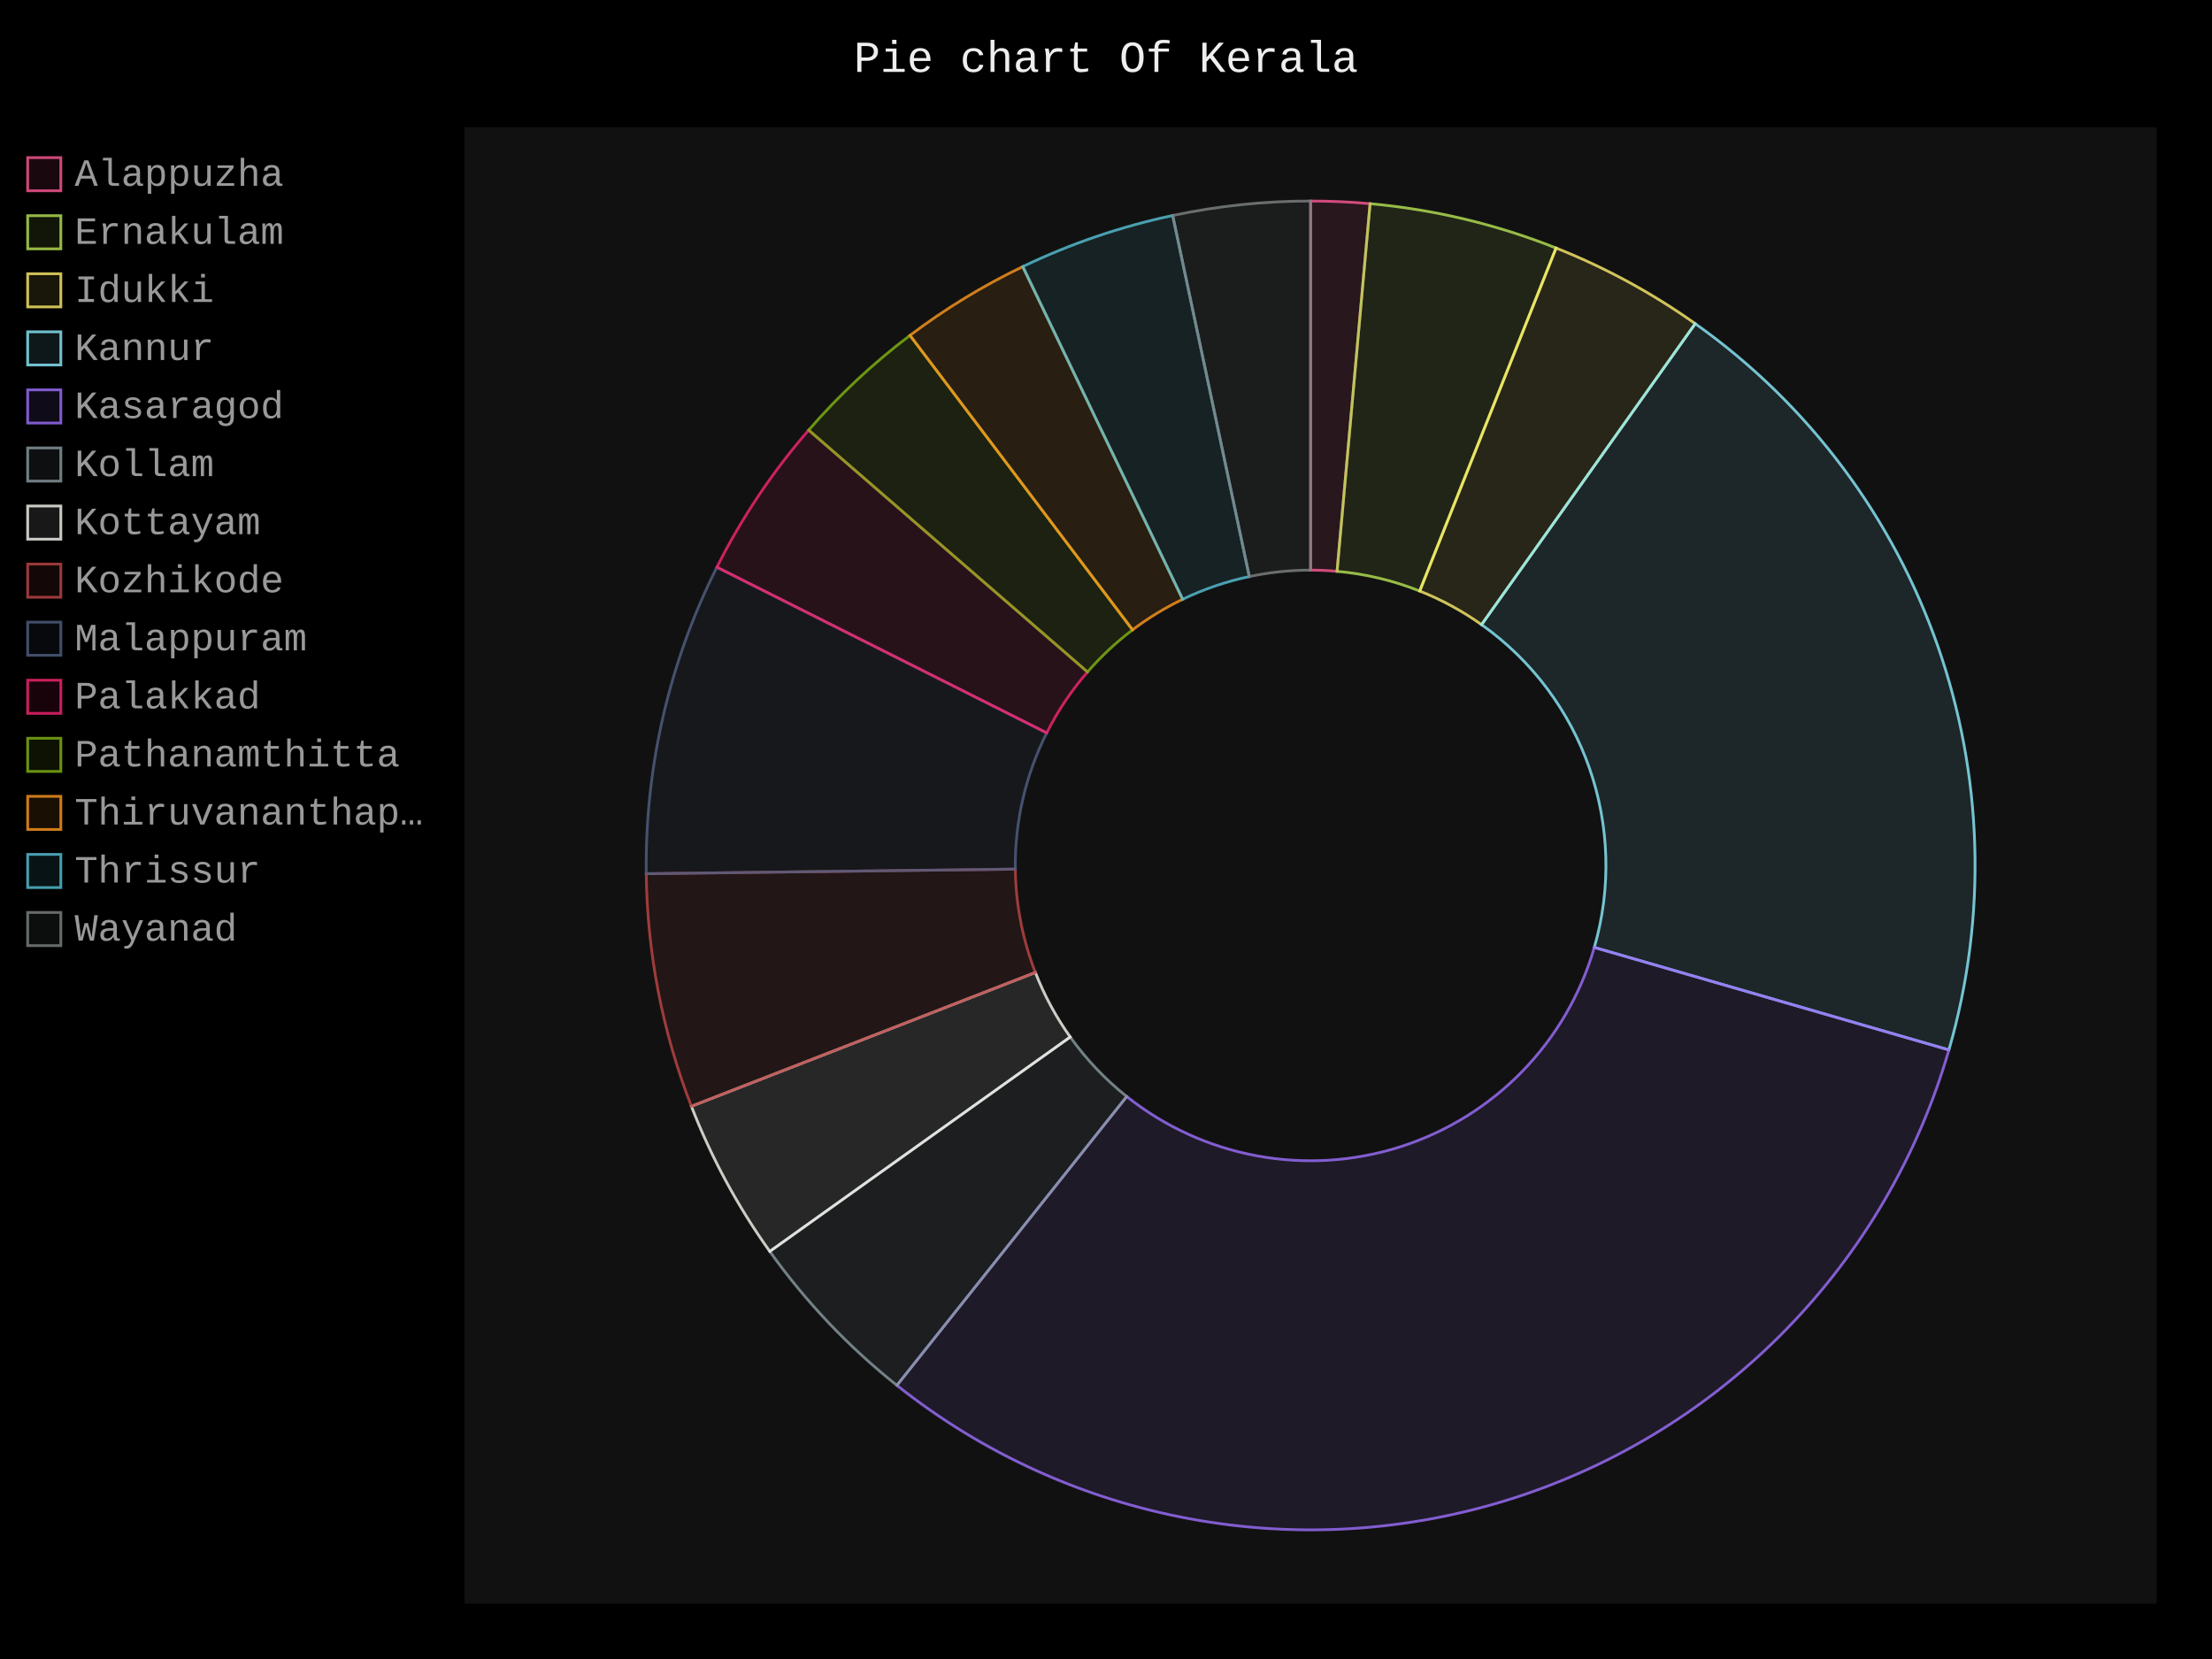
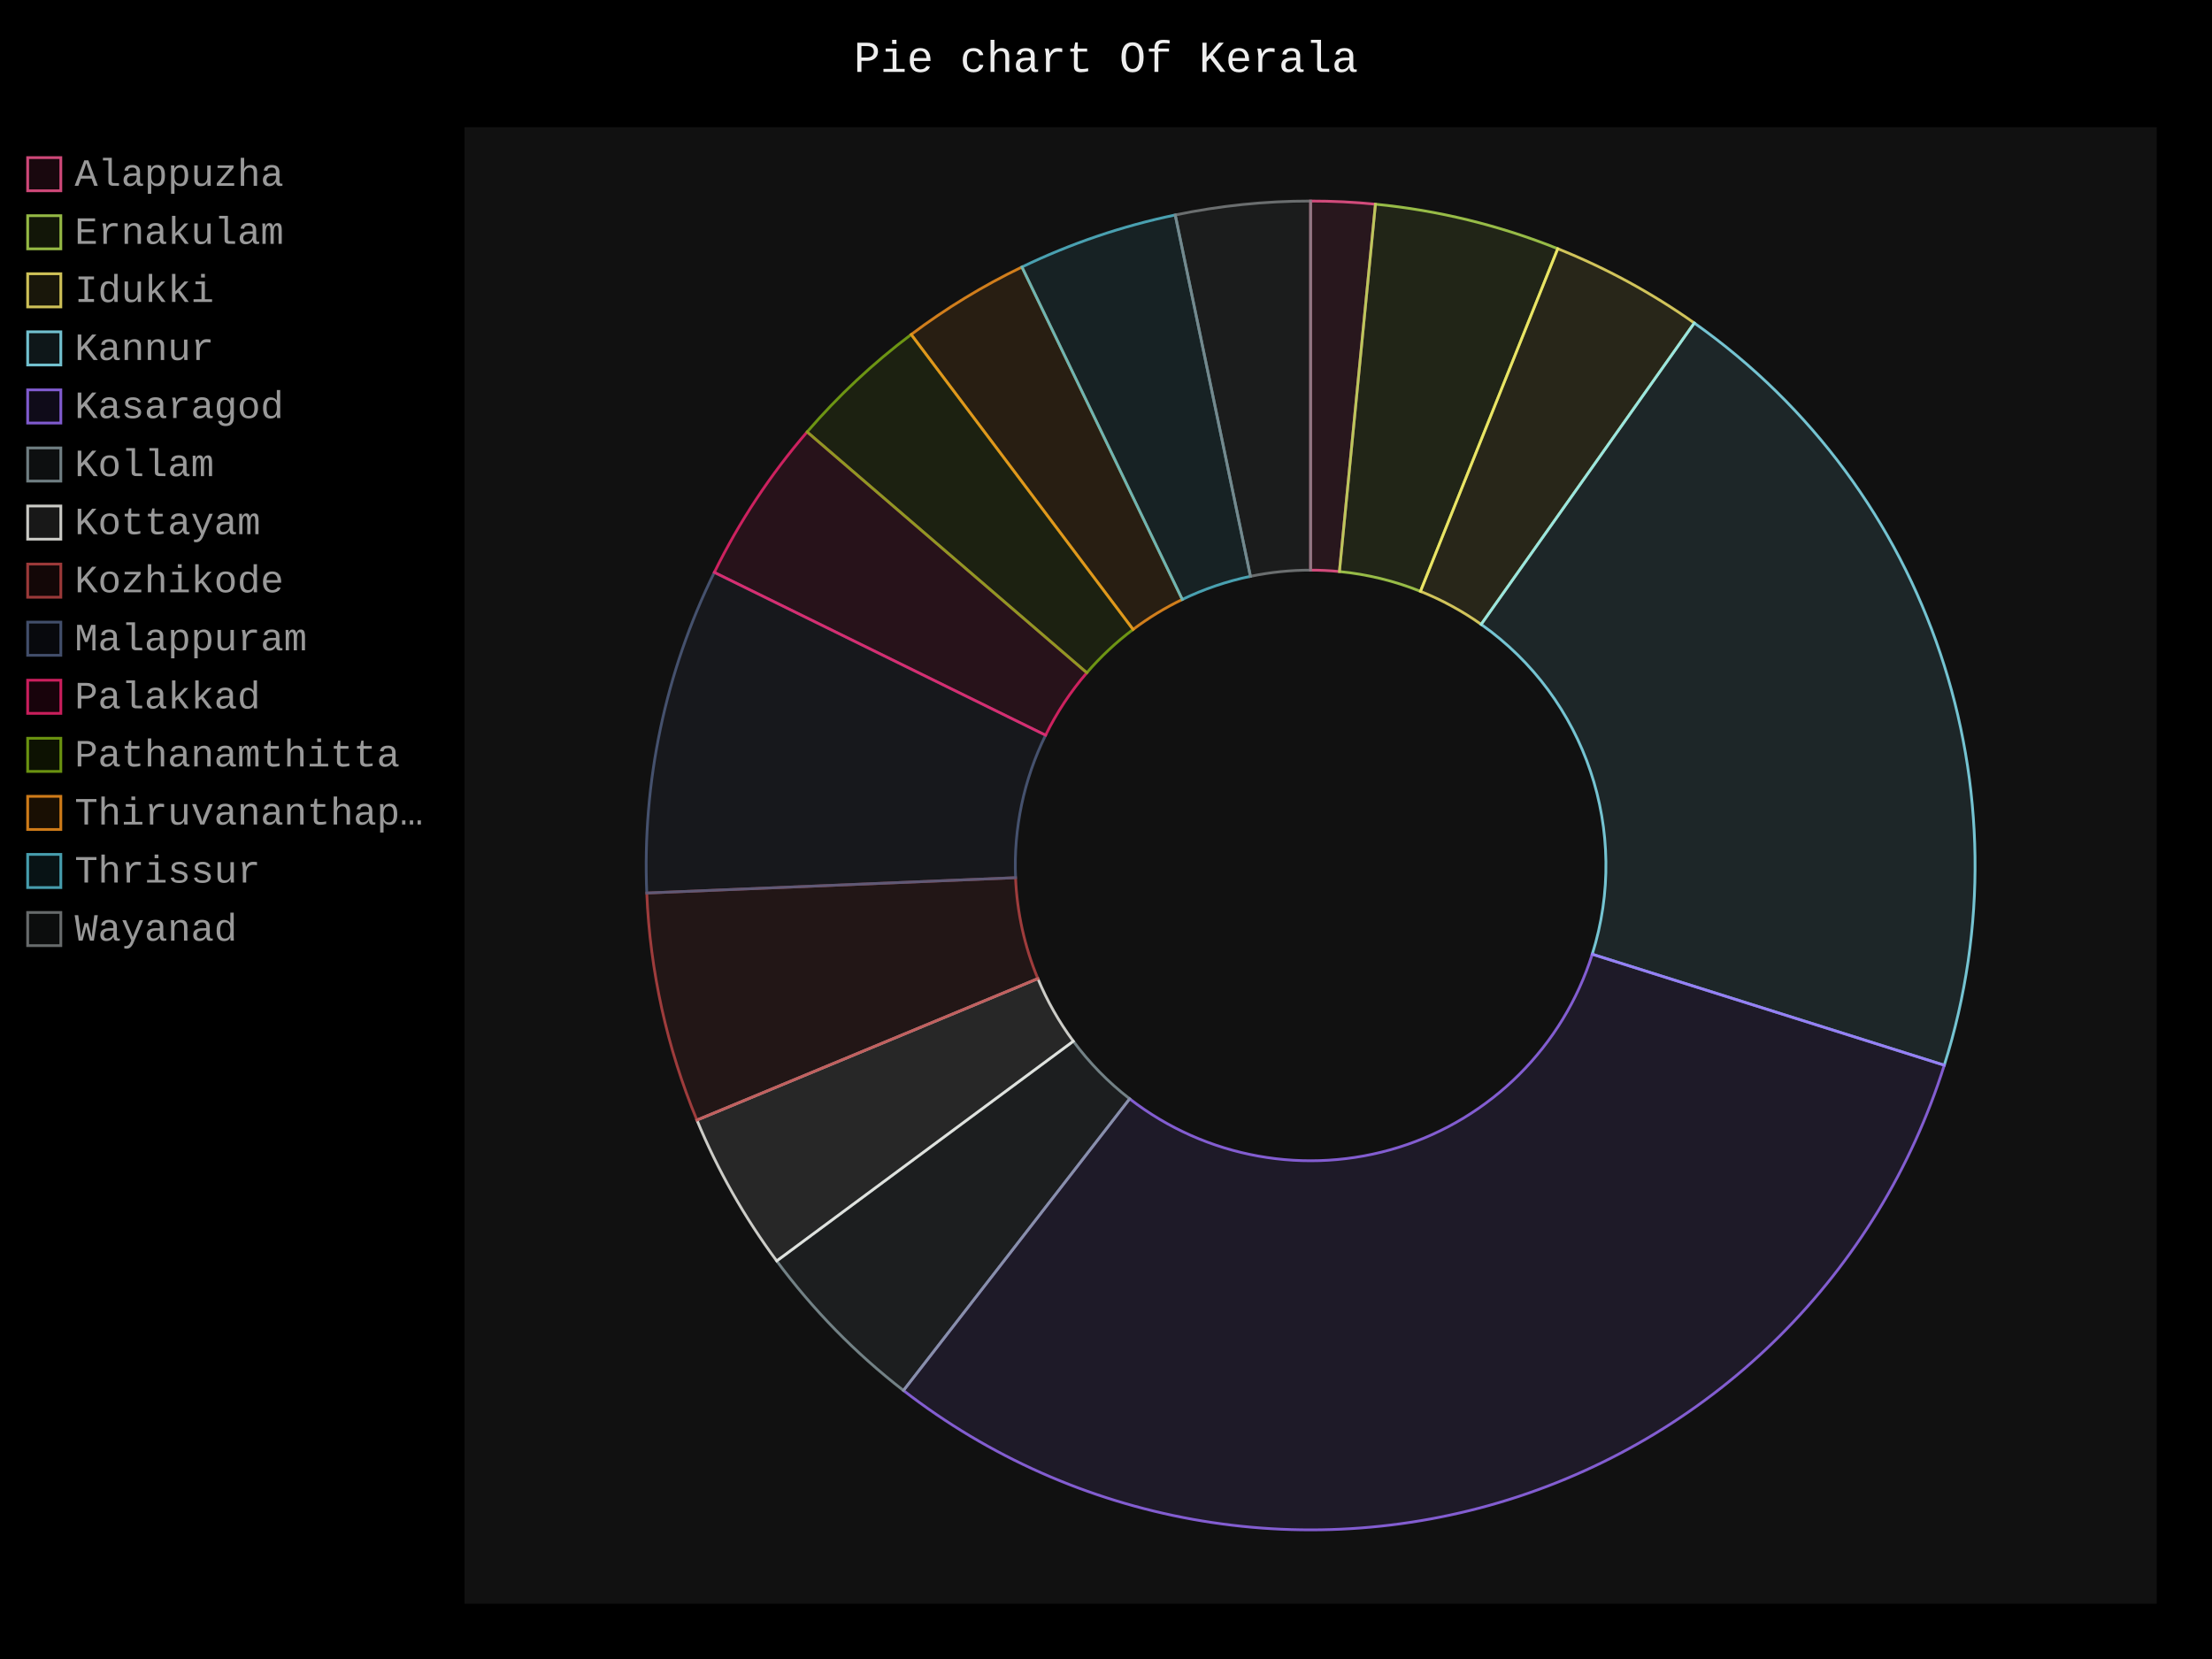
- <svg xmlns="http://www.w3.org/2000/svg" id="chart-069ef519-0a21-4bf1-ae64-a02812c5f15d" class="pygal-chart" viewBox="0 0 800 600">
+ <svg xmlns="http://www.w3.org/2000/svg" id="chart-0f1a5e5d-1a4f-4c66-9d1c-0c506ce7f68c" class="pygal-chart" viewBox="0 0 800 600">
  <defs>
-     <style type="text/css">#chart-069ef519-0a21-4bf1-ae64-a02812c5f15d{-webkit-user-select:none;-webkit-font-smoothing:antialiased;font-family:Consolas,"Liberation Mono",Menlo,Courier,monospace}#chart-069ef519-0a21-4bf1-ae64-a02812c5f15d .title{font-family:Consolas,"Liberation Mono",Menlo,Courier,monospace;font-size:16px}#chart-069ef519-0a21-4bf1-ae64-a02812c5f15d .legends .legend text{font-family:Consolas,"Liberation Mono",Menlo,Courier,monospace;font-size:14px}#chart-069ef519-0a21-4bf1-ae64-a02812c5f15d .axis text{font-family:Consolas,"Liberation Mono",Menlo,Courier,monospace;font-size:10px}#chart-069ef519-0a21-4bf1-ae64-a02812c5f15d .axis text.major{font-family:Consolas,"Liberation Mono",Menlo,Courier,monospace;font-size:10px}#chart-069ef519-0a21-4bf1-ae64-a02812c5f15d .text-overlay text.value{font-family:Consolas,"Liberation Mono",Menlo,Courier,monospace;font-size:16px}#chart-069ef519-0a21-4bf1-ae64-a02812c5f15d .text-overlay text.label{font-family:Consolas,"Liberation Mono",Menlo,Courier,monospace;font-size:10px}#chart-069ef519-0a21-4bf1-ae64-a02812c5f15d .tooltip{font-family:Consolas,"Liberation Mono",Menlo,Courier,monospace;font-size:14px}#chart-069ef519-0a21-4bf1-ae64-a02812c5f15d text.no_data{font-family:Consolas,"Liberation Mono",Menlo,Courier,monospace;font-size:64px}
- #chart-069ef519-0a21-4bf1-ae64-a02812c5f15d{background-color:black}#chart-069ef519-0a21-4bf1-ae64-a02812c5f15d path,#chart-069ef519-0a21-4bf1-ae64-a02812c5f15d line,#chart-069ef519-0a21-4bf1-ae64-a02812c5f15d rect,#chart-069ef519-0a21-4bf1-ae64-a02812c5f15d circle{-webkit-transition:1s ease-out;-moz-transition:1s ease-out;transition:1s ease-out}#chart-069ef519-0a21-4bf1-ae64-a02812c5f15d .graph &gt; .background{fill:black}#chart-069ef519-0a21-4bf1-ae64-a02812c5f15d .plot &gt; .background{fill:#111}#chart-069ef519-0a21-4bf1-ae64-a02812c5f15d .graph{fill:#999}#chart-069ef519-0a21-4bf1-ae64-a02812c5f15d text.no_data{fill:#eee}#chart-069ef519-0a21-4bf1-ae64-a02812c5f15d .title{fill:#eee}#chart-069ef519-0a21-4bf1-ae64-a02812c5f15d .legends .legend text{fill:#999}#chart-069ef519-0a21-4bf1-ae64-a02812c5f15d .legends .legend:hover text{fill:#eee}#chart-069ef519-0a21-4bf1-ae64-a02812c5f15d .axis .line{stroke:#eee}#chart-069ef519-0a21-4bf1-ae64-a02812c5f15d .axis .guide.line{stroke:#555}#chart-069ef519-0a21-4bf1-ae64-a02812c5f15d .axis .major.line{stroke:#999}#chart-069ef519-0a21-4bf1-ae64-a02812c5f15d .axis text.major{fill:#eee}#chart-069ef519-0a21-4bf1-ae64-a02812c5f15d .axis.y .guides:hover .guide.line,#chart-069ef519-0a21-4bf1-ae64-a02812c5f15d .line-graph .axis.x .guides:hover .guide.line,#chart-069ef519-0a21-4bf1-ae64-a02812c5f15d .stackedline-graph .axis.x .guides:hover .guide.line,#chart-069ef519-0a21-4bf1-ae64-a02812c5f15d .xy-graph .axis.x .guides:hover .guide.line{stroke:#eee}#chart-069ef519-0a21-4bf1-ae64-a02812c5f15d .axis .guides:hover text{fill:#eee}#chart-069ef519-0a21-4bf1-ae64-a02812c5f15d .reactive{fill-opacity:.1;stroke-opacity:.8}#chart-069ef519-0a21-4bf1-ae64-a02812c5f15d .ci{stroke:#999}#chart-069ef519-0a21-4bf1-ae64-a02812c5f15d .reactive.active,#chart-069ef519-0a21-4bf1-ae64-a02812c5f15d .active .reactive{fill-opacity:.75;stroke-opacity:.9;stroke-width:4}#chart-069ef519-0a21-4bf1-ae64-a02812c5f15d .ci .reactive.active{stroke-width:1.5}#chart-069ef519-0a21-4bf1-ae64-a02812c5f15d .series text{fill:#eee}#chart-069ef519-0a21-4bf1-ae64-a02812c5f15d .tooltip rect{fill:#111;stroke:#eee;-webkit-transition:opacity 1s ease-out;-moz-transition:opacity 1s ease-out;transition:opacity 1s ease-out}#chart-069ef519-0a21-4bf1-ae64-a02812c5f15d .tooltip .label{fill:#999}#chart-069ef519-0a21-4bf1-ae64-a02812c5f15d .tooltip .label{fill:#999}#chart-069ef519-0a21-4bf1-ae64-a02812c5f15d .tooltip .legend{font-size:.8em;fill:#555}#chart-069ef519-0a21-4bf1-ae64-a02812c5f15d .tooltip .x_label{font-size:.6em;fill:#eee}#chart-069ef519-0a21-4bf1-ae64-a02812c5f15d .tooltip .xlink{font-size:.5em;text-decoration:underline}#chart-069ef519-0a21-4bf1-ae64-a02812c5f15d .tooltip .value{font-size:1.5em}#chart-069ef519-0a21-4bf1-ae64-a02812c5f15d .bound{font-size:.5em}#chart-069ef519-0a21-4bf1-ae64-a02812c5f15d .max-value{font-size:.75em;fill:#555}#chart-069ef519-0a21-4bf1-ae64-a02812c5f15d .map-element{fill:#111;stroke:#555 !important}#chart-069ef519-0a21-4bf1-ae64-a02812c5f15d .map-element .reactive{fill-opacity:inherit;stroke-opacity:inherit}#chart-069ef519-0a21-4bf1-ae64-a02812c5f15d .color-0,#chart-069ef519-0a21-4bf1-ae64-a02812c5f15d .color-0 a:visited{stroke:#ff5995;fill:#ff5995}#chart-069ef519-0a21-4bf1-ae64-a02812c5f15d .color-1,#chart-069ef519-0a21-4bf1-ae64-a02812c5f15d .color-1 a:visited{stroke:#b6e354;fill:#b6e354}#chart-069ef519-0a21-4bf1-ae64-a02812c5f15d .color-2,#chart-069ef519-0a21-4bf1-ae64-a02812c5f15d .color-2 a:visited{stroke:#feed6c;fill:#feed6c}#chart-069ef519-0a21-4bf1-ae64-a02812c5f15d .color-3,#chart-069ef519-0a21-4bf1-ae64-a02812c5f15d .color-3 a:visited{stroke:#8cedff;fill:#8cedff}#chart-069ef519-0a21-4bf1-ae64-a02812c5f15d .color-4,#chart-069ef519-0a21-4bf1-ae64-a02812c5f15d .color-4 a:visited{stroke:#9e6ffe;fill:#9e6ffe}#chart-069ef519-0a21-4bf1-ae64-a02812c5f15d .color-5,#chart-069ef519-0a21-4bf1-ae64-a02812c5f15d .color-5 a:visited{stroke:#899ca1;fill:#899ca1}#chart-069ef519-0a21-4bf1-ae64-a02812c5f15d .color-6,#chart-069ef519-0a21-4bf1-ae64-a02812c5f15d .color-6 a:visited{stroke:#f8f8f2;fill:#f8f8f2}#chart-069ef519-0a21-4bf1-ae64-a02812c5f15d .color-7,#chart-069ef519-0a21-4bf1-ae64-a02812c5f15d .color-7 a:visited{stroke:#bf4646;fill:#bf4646}#chart-069ef519-0a21-4bf1-ae64-a02812c5f15d .color-8,#chart-069ef519-0a21-4bf1-ae64-a02812c5f15d .color-8 a:visited{stroke:#516083;fill:#516083}#chart-069ef519-0a21-4bf1-ae64-a02812c5f15d .color-9,#chart-069ef519-0a21-4bf1-ae64-a02812c5f15d .color-9 a:visited{stroke:#f92672;fill:#f92672}#chart-069ef519-0a21-4bf1-ae64-a02812c5f15d .color-10,#chart-069ef519-0a21-4bf1-ae64-a02812c5f15d .color-10 a:visited{stroke:#82b414;fill:#82b414}#chart-069ef519-0a21-4bf1-ae64-a02812c5f15d .color-11,#chart-069ef519-0a21-4bf1-ae64-a02812c5f15d .color-11 a:visited{stroke:#fd971f;fill:#fd971f}#chart-069ef519-0a21-4bf1-ae64-a02812c5f15d .color-12,#chart-069ef519-0a21-4bf1-ae64-a02812c5f15d .color-12 a:visited{stroke:#56c2d6;fill:#56c2d6}#chart-069ef519-0a21-4bf1-ae64-a02812c5f15d .color-13,#chart-069ef519-0a21-4bf1-ae64-a02812c5f15d .color-13 a:visited{stroke:#808384;fill:#808384}#chart-069ef519-0a21-4bf1-ae64-a02812c5f15d .text-overlay .color-0 text{fill:black}#chart-069ef519-0a21-4bf1-ae64-a02812c5f15d .text-overlay .color-1 text{fill:black}#chart-069ef519-0a21-4bf1-ae64-a02812c5f15d .text-overlay .color-2 text{fill:black}#chart-069ef519-0a21-4bf1-ae64-a02812c5f15d .text-overlay .color-3 text{fill:black}#chart-069ef519-0a21-4bf1-ae64-a02812c5f15d .text-overlay .color-4 text{fill:black}#chart-069ef519-0a21-4bf1-ae64-a02812c5f15d .text-overlay .color-5 text{fill:black}#chart-069ef519-0a21-4bf1-ae64-a02812c5f15d .text-overlay .color-6 text{fill:black}#chart-069ef519-0a21-4bf1-ae64-a02812c5f15d .text-overlay .color-7 text{fill:black}#chart-069ef519-0a21-4bf1-ae64-a02812c5f15d .text-overlay .color-8 text{fill:black}#chart-069ef519-0a21-4bf1-ae64-a02812c5f15d .text-overlay .color-9 text{fill:black}#chart-069ef519-0a21-4bf1-ae64-a02812c5f15d .text-overlay .color-10 text{fill:black}#chart-069ef519-0a21-4bf1-ae64-a02812c5f15d .text-overlay .color-11 text{fill:black}#chart-069ef519-0a21-4bf1-ae64-a02812c5f15d .text-overlay .color-12 text{fill:black}#chart-069ef519-0a21-4bf1-ae64-a02812c5f15d .text-overlay .color-13 text{fill:black}
- #chart-069ef519-0a21-4bf1-ae64-a02812c5f15d text.no_data{text-anchor:middle}#chart-069ef519-0a21-4bf1-ae64-a02812c5f15d .guide.line{fill:none}#chart-069ef519-0a21-4bf1-ae64-a02812c5f15d .centered{text-anchor:middle}#chart-069ef519-0a21-4bf1-ae64-a02812c5f15d .title{text-anchor:middle}#chart-069ef519-0a21-4bf1-ae64-a02812c5f15d .legends .legend text{fill-opacity:1}#chart-069ef519-0a21-4bf1-ae64-a02812c5f15d .axis.x text{text-anchor:middle}#chart-069ef519-0a21-4bf1-ae64-a02812c5f15d .axis.x:not(.web) text[transform]{text-anchor:start}#chart-069ef519-0a21-4bf1-ae64-a02812c5f15d .axis.x:not(.web) text[transform].backwards{text-anchor:end}#chart-069ef519-0a21-4bf1-ae64-a02812c5f15d .axis.y text{text-anchor:end}#chart-069ef519-0a21-4bf1-ae64-a02812c5f15d .axis.y text[transform].backwards{text-anchor:start}#chart-069ef519-0a21-4bf1-ae64-a02812c5f15d .axis.y2 text{text-anchor:start}#chart-069ef519-0a21-4bf1-ae64-a02812c5f15d .axis.y2 text[transform].backwards{text-anchor:end}#chart-069ef519-0a21-4bf1-ae64-a02812c5f15d .axis .guide.line{stroke-dasharray:4,4}#chart-069ef519-0a21-4bf1-ae64-a02812c5f15d .axis .major.guide.line{stroke-dasharray:6,6}#chart-069ef519-0a21-4bf1-ae64-a02812c5f15d .horizontal .axis.y .guide.line,#chart-069ef519-0a21-4bf1-ae64-a02812c5f15d .horizontal .axis.y2 .guide.line,#chart-069ef519-0a21-4bf1-ae64-a02812c5f15d .vertical .axis.x .guide.line{opacity:0}#chart-069ef519-0a21-4bf1-ae64-a02812c5f15d .horizontal .axis.always_show .guide.line,#chart-069ef519-0a21-4bf1-ae64-a02812c5f15d .vertical .axis.always_show .guide.line{opacity:1 !important}#chart-069ef519-0a21-4bf1-ae64-a02812c5f15d .axis.y .guides:hover .guide.line,#chart-069ef519-0a21-4bf1-ae64-a02812c5f15d .axis.y2 .guides:hover .guide.line,#chart-069ef519-0a21-4bf1-ae64-a02812c5f15d .axis.x .guides:hover .guide.line{opacity:1}#chart-069ef519-0a21-4bf1-ae64-a02812c5f15d .axis .guides:hover text{opacity:1}#chart-069ef519-0a21-4bf1-ae64-a02812c5f15d .nofill{fill:none}#chart-069ef519-0a21-4bf1-ae64-a02812c5f15d .subtle-fill{fill-opacity:.2}#chart-069ef519-0a21-4bf1-ae64-a02812c5f15d .dot{stroke-width:1px;fill-opacity:1}#chart-069ef519-0a21-4bf1-ae64-a02812c5f15d .dot.active{stroke-width:5px}#chart-069ef519-0a21-4bf1-ae64-a02812c5f15d .dot.negative{fill:transparent}#chart-069ef519-0a21-4bf1-ae64-a02812c5f15d text,#chart-069ef519-0a21-4bf1-ae64-a02812c5f15d tspan{stroke:none !important}#chart-069ef519-0a21-4bf1-ae64-a02812c5f15d .series text.active{opacity:1}#chart-069ef519-0a21-4bf1-ae64-a02812c5f15d .tooltip rect{fill-opacity:.95;stroke-width:.5}#chart-069ef519-0a21-4bf1-ae64-a02812c5f15d .tooltip text{fill-opacity:1}#chart-069ef519-0a21-4bf1-ae64-a02812c5f15d .showable{visibility:hidden}#chart-069ef519-0a21-4bf1-ae64-a02812c5f15d .showable.shown{visibility:visible}#chart-069ef519-0a21-4bf1-ae64-a02812c5f15d .gauge-background{fill:rgba(229,229,229,1);stroke:none}#chart-069ef519-0a21-4bf1-ae64-a02812c5f15d .bg-lines{stroke:black;stroke-width:2px}</style>
+     <style type="text/css">#chart-0f1a5e5d-1a4f-4c66-9d1c-0c506ce7f68c{-webkit-user-select:none;-webkit-font-smoothing:antialiased;font-family:Consolas,"Liberation Mono",Menlo,Courier,monospace}#chart-0f1a5e5d-1a4f-4c66-9d1c-0c506ce7f68c .title{font-family:Consolas,"Liberation Mono",Menlo,Courier,monospace;font-size:16px}#chart-0f1a5e5d-1a4f-4c66-9d1c-0c506ce7f68c .legends .legend text{font-family:Consolas,"Liberation Mono",Menlo,Courier,monospace;font-size:14px}#chart-0f1a5e5d-1a4f-4c66-9d1c-0c506ce7f68c .axis text{font-family:Consolas,"Liberation Mono",Menlo,Courier,monospace;font-size:10px}#chart-0f1a5e5d-1a4f-4c66-9d1c-0c506ce7f68c .axis text.major{font-family:Consolas,"Liberation Mono",Menlo,Courier,monospace;font-size:10px}#chart-0f1a5e5d-1a4f-4c66-9d1c-0c506ce7f68c .text-overlay text.value{font-family:Consolas,"Liberation Mono",Menlo,Courier,monospace;font-size:16px}#chart-0f1a5e5d-1a4f-4c66-9d1c-0c506ce7f68c .text-overlay text.label{font-family:Consolas,"Liberation Mono",Menlo,Courier,monospace;font-size:10px}#chart-0f1a5e5d-1a4f-4c66-9d1c-0c506ce7f68c .tooltip{font-family:Consolas,"Liberation Mono",Menlo,Courier,monospace;font-size:14px}#chart-0f1a5e5d-1a4f-4c66-9d1c-0c506ce7f68c text.no_data{font-family:Consolas,"Liberation Mono",Menlo,Courier,monospace;font-size:64px}
+ #chart-0f1a5e5d-1a4f-4c66-9d1c-0c506ce7f68c{background-color:black}#chart-0f1a5e5d-1a4f-4c66-9d1c-0c506ce7f68c path,#chart-0f1a5e5d-1a4f-4c66-9d1c-0c506ce7f68c line,#chart-0f1a5e5d-1a4f-4c66-9d1c-0c506ce7f68c rect,#chart-0f1a5e5d-1a4f-4c66-9d1c-0c506ce7f68c circle{-webkit-transition:1s ease-out;-moz-transition:1s ease-out;transition:1s ease-out}#chart-0f1a5e5d-1a4f-4c66-9d1c-0c506ce7f68c .graph &gt; .background{fill:black}#chart-0f1a5e5d-1a4f-4c66-9d1c-0c506ce7f68c .plot &gt; .background{fill:#111}#chart-0f1a5e5d-1a4f-4c66-9d1c-0c506ce7f68c .graph{fill:#999}#chart-0f1a5e5d-1a4f-4c66-9d1c-0c506ce7f68c text.no_data{fill:#eee}#chart-0f1a5e5d-1a4f-4c66-9d1c-0c506ce7f68c .title{fill:#eee}#chart-0f1a5e5d-1a4f-4c66-9d1c-0c506ce7f68c .legends .legend text{fill:#999}#chart-0f1a5e5d-1a4f-4c66-9d1c-0c506ce7f68c .legends .legend:hover text{fill:#eee}#chart-0f1a5e5d-1a4f-4c66-9d1c-0c506ce7f68c .axis .line{stroke:#eee}#chart-0f1a5e5d-1a4f-4c66-9d1c-0c506ce7f68c .axis .guide.line{stroke:#555}#chart-0f1a5e5d-1a4f-4c66-9d1c-0c506ce7f68c .axis .major.line{stroke:#999}#chart-0f1a5e5d-1a4f-4c66-9d1c-0c506ce7f68c .axis text.major{fill:#eee}#chart-0f1a5e5d-1a4f-4c66-9d1c-0c506ce7f68c .axis.y .guides:hover .guide.line,#chart-0f1a5e5d-1a4f-4c66-9d1c-0c506ce7f68c .line-graph .axis.x .guides:hover .guide.line,#chart-0f1a5e5d-1a4f-4c66-9d1c-0c506ce7f68c .stackedline-graph .axis.x .guides:hover .guide.line,#chart-0f1a5e5d-1a4f-4c66-9d1c-0c506ce7f68c .xy-graph .axis.x .guides:hover .guide.line{stroke:#eee}#chart-0f1a5e5d-1a4f-4c66-9d1c-0c506ce7f68c .axis .guides:hover text{fill:#eee}#chart-0f1a5e5d-1a4f-4c66-9d1c-0c506ce7f68c .reactive{fill-opacity:.1;stroke-opacity:.8}#chart-0f1a5e5d-1a4f-4c66-9d1c-0c506ce7f68c .ci{stroke:#999}#chart-0f1a5e5d-1a4f-4c66-9d1c-0c506ce7f68c .reactive.active,#chart-0f1a5e5d-1a4f-4c66-9d1c-0c506ce7f68c .active .reactive{fill-opacity:.75;stroke-opacity:.9;stroke-width:4}#chart-0f1a5e5d-1a4f-4c66-9d1c-0c506ce7f68c .ci .reactive.active{stroke-width:1.5}#chart-0f1a5e5d-1a4f-4c66-9d1c-0c506ce7f68c .series text{fill:#eee}#chart-0f1a5e5d-1a4f-4c66-9d1c-0c506ce7f68c .tooltip rect{fill:#111;stroke:#eee;-webkit-transition:opacity 1s ease-out;-moz-transition:opacity 1s ease-out;transition:opacity 1s ease-out}#chart-0f1a5e5d-1a4f-4c66-9d1c-0c506ce7f68c .tooltip .label{fill:#999}#chart-0f1a5e5d-1a4f-4c66-9d1c-0c506ce7f68c .tooltip .label{fill:#999}#chart-0f1a5e5d-1a4f-4c66-9d1c-0c506ce7f68c .tooltip .legend{font-size:.8em;fill:#555}#chart-0f1a5e5d-1a4f-4c66-9d1c-0c506ce7f68c .tooltip .x_label{font-size:.6em;fill:#eee}#chart-0f1a5e5d-1a4f-4c66-9d1c-0c506ce7f68c .tooltip .xlink{font-size:.5em;text-decoration:underline}#chart-0f1a5e5d-1a4f-4c66-9d1c-0c506ce7f68c .tooltip .value{font-size:1.5em}#chart-0f1a5e5d-1a4f-4c66-9d1c-0c506ce7f68c .bound{font-size:.5em}#chart-0f1a5e5d-1a4f-4c66-9d1c-0c506ce7f68c .max-value{font-size:.75em;fill:#555}#chart-0f1a5e5d-1a4f-4c66-9d1c-0c506ce7f68c .map-element{fill:#111;stroke:#555 !important}#chart-0f1a5e5d-1a4f-4c66-9d1c-0c506ce7f68c .map-element .reactive{fill-opacity:inherit;stroke-opacity:inherit}#chart-0f1a5e5d-1a4f-4c66-9d1c-0c506ce7f68c .color-0,#chart-0f1a5e5d-1a4f-4c66-9d1c-0c506ce7f68c .color-0 a:visited{stroke:#ff5995;fill:#ff5995}#chart-0f1a5e5d-1a4f-4c66-9d1c-0c506ce7f68c .color-1,#chart-0f1a5e5d-1a4f-4c66-9d1c-0c506ce7f68c .color-1 a:visited{stroke:#b6e354;fill:#b6e354}#chart-0f1a5e5d-1a4f-4c66-9d1c-0c506ce7f68c .color-2,#chart-0f1a5e5d-1a4f-4c66-9d1c-0c506ce7f68c .color-2 a:visited{stroke:#feed6c;fill:#feed6c}#chart-0f1a5e5d-1a4f-4c66-9d1c-0c506ce7f68c .color-3,#chart-0f1a5e5d-1a4f-4c66-9d1c-0c506ce7f68c .color-3 a:visited{stroke:#8cedff;fill:#8cedff}#chart-0f1a5e5d-1a4f-4c66-9d1c-0c506ce7f68c .color-4,#chart-0f1a5e5d-1a4f-4c66-9d1c-0c506ce7f68c .color-4 a:visited{stroke:#9e6ffe;fill:#9e6ffe}#chart-0f1a5e5d-1a4f-4c66-9d1c-0c506ce7f68c .color-5,#chart-0f1a5e5d-1a4f-4c66-9d1c-0c506ce7f68c .color-5 a:visited{stroke:#899ca1;fill:#899ca1}#chart-0f1a5e5d-1a4f-4c66-9d1c-0c506ce7f68c .color-6,#chart-0f1a5e5d-1a4f-4c66-9d1c-0c506ce7f68c .color-6 a:visited{stroke:#f8f8f2;fill:#f8f8f2}#chart-0f1a5e5d-1a4f-4c66-9d1c-0c506ce7f68c .color-7,#chart-0f1a5e5d-1a4f-4c66-9d1c-0c506ce7f68c .color-7 a:visited{stroke:#bf4646;fill:#bf4646}#chart-0f1a5e5d-1a4f-4c66-9d1c-0c506ce7f68c .color-8,#chart-0f1a5e5d-1a4f-4c66-9d1c-0c506ce7f68c .color-8 a:visited{stroke:#516083;fill:#516083}#chart-0f1a5e5d-1a4f-4c66-9d1c-0c506ce7f68c .color-9,#chart-0f1a5e5d-1a4f-4c66-9d1c-0c506ce7f68c .color-9 a:visited{stroke:#f92672;fill:#f92672}#chart-0f1a5e5d-1a4f-4c66-9d1c-0c506ce7f68c .color-10,#chart-0f1a5e5d-1a4f-4c66-9d1c-0c506ce7f68c .color-10 a:visited{stroke:#82b414;fill:#82b414}#chart-0f1a5e5d-1a4f-4c66-9d1c-0c506ce7f68c .color-11,#chart-0f1a5e5d-1a4f-4c66-9d1c-0c506ce7f68c .color-11 a:visited{stroke:#fd971f;fill:#fd971f}#chart-0f1a5e5d-1a4f-4c66-9d1c-0c506ce7f68c .color-12,#chart-0f1a5e5d-1a4f-4c66-9d1c-0c506ce7f68c .color-12 a:visited{stroke:#56c2d6;fill:#56c2d6}#chart-0f1a5e5d-1a4f-4c66-9d1c-0c506ce7f68c .color-13,#chart-0f1a5e5d-1a4f-4c66-9d1c-0c506ce7f68c .color-13 a:visited{stroke:#808384;fill:#808384}#chart-0f1a5e5d-1a4f-4c66-9d1c-0c506ce7f68c .text-overlay .color-0 text{fill:black}#chart-0f1a5e5d-1a4f-4c66-9d1c-0c506ce7f68c .text-overlay .color-1 text{fill:black}#chart-0f1a5e5d-1a4f-4c66-9d1c-0c506ce7f68c .text-overlay .color-2 text{fill:black}#chart-0f1a5e5d-1a4f-4c66-9d1c-0c506ce7f68c .text-overlay .color-3 text{fill:black}#chart-0f1a5e5d-1a4f-4c66-9d1c-0c506ce7f68c .text-overlay .color-4 text{fill:black}#chart-0f1a5e5d-1a4f-4c66-9d1c-0c506ce7f68c .text-overlay .color-5 text{fill:black}#chart-0f1a5e5d-1a4f-4c66-9d1c-0c506ce7f68c .text-overlay .color-6 text{fill:black}#chart-0f1a5e5d-1a4f-4c66-9d1c-0c506ce7f68c .text-overlay .color-7 text{fill:black}#chart-0f1a5e5d-1a4f-4c66-9d1c-0c506ce7f68c .text-overlay .color-8 text{fill:black}#chart-0f1a5e5d-1a4f-4c66-9d1c-0c506ce7f68c .text-overlay .color-9 text{fill:black}#chart-0f1a5e5d-1a4f-4c66-9d1c-0c506ce7f68c .text-overlay .color-10 text{fill:black}#chart-0f1a5e5d-1a4f-4c66-9d1c-0c506ce7f68c .text-overlay .color-11 text{fill:black}#chart-0f1a5e5d-1a4f-4c66-9d1c-0c506ce7f68c .text-overlay .color-12 text{fill:black}#chart-0f1a5e5d-1a4f-4c66-9d1c-0c506ce7f68c .text-overlay .color-13 text{fill:black}
+ #chart-0f1a5e5d-1a4f-4c66-9d1c-0c506ce7f68c text.no_data{text-anchor:middle}#chart-0f1a5e5d-1a4f-4c66-9d1c-0c506ce7f68c .guide.line{fill:none}#chart-0f1a5e5d-1a4f-4c66-9d1c-0c506ce7f68c .centered{text-anchor:middle}#chart-0f1a5e5d-1a4f-4c66-9d1c-0c506ce7f68c .title{text-anchor:middle}#chart-0f1a5e5d-1a4f-4c66-9d1c-0c506ce7f68c .legends .legend text{fill-opacity:1}#chart-0f1a5e5d-1a4f-4c66-9d1c-0c506ce7f68c .axis.x text{text-anchor:middle}#chart-0f1a5e5d-1a4f-4c66-9d1c-0c506ce7f68c .axis.x:not(.web) text[transform]{text-anchor:start}#chart-0f1a5e5d-1a4f-4c66-9d1c-0c506ce7f68c .axis.x:not(.web) text[transform].backwards{text-anchor:end}#chart-0f1a5e5d-1a4f-4c66-9d1c-0c506ce7f68c .axis.y text{text-anchor:end}#chart-0f1a5e5d-1a4f-4c66-9d1c-0c506ce7f68c .axis.y text[transform].backwards{text-anchor:start}#chart-0f1a5e5d-1a4f-4c66-9d1c-0c506ce7f68c .axis.y2 text{text-anchor:start}#chart-0f1a5e5d-1a4f-4c66-9d1c-0c506ce7f68c .axis.y2 text[transform].backwards{text-anchor:end}#chart-0f1a5e5d-1a4f-4c66-9d1c-0c506ce7f68c .axis .guide.line{stroke-dasharray:4,4}#chart-0f1a5e5d-1a4f-4c66-9d1c-0c506ce7f68c .axis .major.guide.line{stroke-dasharray:6,6}#chart-0f1a5e5d-1a4f-4c66-9d1c-0c506ce7f68c .horizontal .axis.y .guide.line,#chart-0f1a5e5d-1a4f-4c66-9d1c-0c506ce7f68c .horizontal .axis.y2 .guide.line,#chart-0f1a5e5d-1a4f-4c66-9d1c-0c506ce7f68c .vertical .axis.x .guide.line{opacity:0}#chart-0f1a5e5d-1a4f-4c66-9d1c-0c506ce7f68c .horizontal .axis.always_show .guide.line,#chart-0f1a5e5d-1a4f-4c66-9d1c-0c506ce7f68c .vertical .axis.always_show .guide.line{opacity:1 !important}#chart-0f1a5e5d-1a4f-4c66-9d1c-0c506ce7f68c .axis.y .guides:hover .guide.line,#chart-0f1a5e5d-1a4f-4c66-9d1c-0c506ce7f68c .axis.y2 .guides:hover .guide.line,#chart-0f1a5e5d-1a4f-4c66-9d1c-0c506ce7f68c .axis.x .guides:hover .guide.line{opacity:1}#chart-0f1a5e5d-1a4f-4c66-9d1c-0c506ce7f68c .axis .guides:hover text{opacity:1}#chart-0f1a5e5d-1a4f-4c66-9d1c-0c506ce7f68c .nofill{fill:none}#chart-0f1a5e5d-1a4f-4c66-9d1c-0c506ce7f68c .subtle-fill{fill-opacity:.2}#chart-0f1a5e5d-1a4f-4c66-9d1c-0c506ce7f68c .dot{stroke-width:1px;fill-opacity:1}#chart-0f1a5e5d-1a4f-4c66-9d1c-0c506ce7f68c .dot.active{stroke-width:5px}#chart-0f1a5e5d-1a4f-4c66-9d1c-0c506ce7f68c .dot.negative{fill:transparent}#chart-0f1a5e5d-1a4f-4c66-9d1c-0c506ce7f68c text,#chart-0f1a5e5d-1a4f-4c66-9d1c-0c506ce7f68c tspan{stroke:none !important}#chart-0f1a5e5d-1a4f-4c66-9d1c-0c506ce7f68c .series text.active{opacity:1}#chart-0f1a5e5d-1a4f-4c66-9d1c-0c506ce7f68c .tooltip rect{fill-opacity:.95;stroke-width:.5}#chart-0f1a5e5d-1a4f-4c66-9d1c-0c506ce7f68c .tooltip text{fill-opacity:1}#chart-0f1a5e5d-1a4f-4c66-9d1c-0c506ce7f68c .showable{visibility:hidden}#chart-0f1a5e5d-1a4f-4c66-9d1c-0c506ce7f68c .showable.shown{visibility:visible}#chart-0f1a5e5d-1a4f-4c66-9d1c-0c506ce7f68c .gauge-background{fill:rgba(229,229,229,1);stroke:none}#chart-0f1a5e5d-1a4f-4c66-9d1c-0c506ce7f68c .bg-lines{stroke:black;stroke-width:2px}</style>
  </defs>
  <g class="graph pie-graph vertical">
    <rect class="background" height="600" width="800" x="0" y="0" />
    <g class="plot" transform="translate(168, 46)">
      <rect class="background" height="534" width="612.0" x="0" y="0" />
      <g class="series serie-0 color-0">
        <g class="slices">
          <g class="slice">
-             <path class="slice reactive tooltip-trigger" d="M306 26.7 A240.3 240.3 0 0 1 327.506 27.664 L315.558 160.629 A106.8 106.8 0 0 0 306 160.2 z" />
+             <path class="slice reactive tooltip-trigger" d="M306 26.7 A240.3 240.3 0 0 1 329.444 27.846 L316.42 160.709 A106.8 106.8 0 0 0 306 160.2 z" />
          </g>
        </g>
      </g>
      <g class="series serie-1 color-1">
        <g class="slices">
          <g class="slice">
-             <path class="slice reactive tooltip-trigger" d="M327.506 27.664 A240.3 240.3 0 0 1 394.772 43.698 L345.454 167.755 A106.8 106.8 0 0 0 315.558 160.629 z" />
+             <path class="slice reactive tooltip-trigger" d="M329.444 27.846 A240.3 240.3 0 0 1 395.377 43.94 L345.723 167.862 A106.8 106.8 0 0 0 316.42 160.709 z" />
          </g>
        </g>
      </g>
      <g class="series serie-2 color-2">
        <g class="slices">
          <g class="slice">
-             <path class="slice reactive tooltip-trigger" d="M394.772 43.698 A240.3 240.3 0 0 1 445.107 71.058 L367.825 179.915 A106.8 106.8 0 0 0 345.454 167.755 z" />
+             <path class="slice reactive tooltip-trigger" d="M395.377 43.94 A240.3 240.3 0 0 1 444.764 70.815 L367.673 179.807 A106.8 106.8 0 0 0 345.723 167.862 z" />
          </g>
        </g>
      </g>
      <g class="series serie-3 color-3">
        <g class="slices">
          <g class="slice">
-             <path class="slice reactive tooltip-trigger" d="M445.107 71.058 A240.3 240.3 0 0 1 536.855 333.708 L408.602 296.648 A106.8 106.8 0 0 0 367.825 179.915 z" />
+             <path class="slice reactive tooltip-trigger" d="M444.764 70.815 A240.3 240.3 0 0 1 535.183 339.244 L407.859 299.108 A106.8 106.8 0 0 0 367.673 179.807 z" />
          </g>
        </g>
      </g>
      <g class="series serie-4 color-4">
        <g class="slices">
          <g class="slice">
-             <path class="slice reactive tooltip-trigger" d="M536.855 333.708 A240.3 240.3 0 0 1 156.376 455.034 L239.5 350.571 A106.8 106.8 0 0 0 408.602 296.648 z" />
+             <path class="slice reactive tooltip-trigger" d="M535.183 339.244 A240.3 240.3 0 0 1 158.746 456.896 L240.554 351.398 A106.8 106.8 0 0 0 407.859 299.108 z" />
          </g>
        </g>
      </g>
      <g class="series serie-5 color-5">
        <g class="slices">
          <g class="slice">
-             <path class="slice reactive tooltip-trigger" d="M156.376 455.034 A240.3 240.3 0 0 1 110.405 406.594 L219.069 329.042 A106.8 106.8 0 0 0 239.5 350.571 z" />
+             <path class="slice reactive tooltip-trigger" d="M158.746 456.896 A240.3 240.3 0 0 1 112.913 410.043 L220.183 330.575 A106.8 106.8 0 0 0 240.554 351.398 z" />
          </g>
        </g>
      </g>
      <g class="series serie-6 color-6">
        <g class="slices">
          <g class="slice">
-             <path class="slice reactive tooltip-trigger" d="M110.405 406.594 A240.3 240.3 0 0 1 82.042 354.102 L206.463 305.712 A106.8 106.8 0 0 0 219.069 329.042 z" />
+             <path class="slice reactive tooltip-trigger" d="M112.913 410.043 A240.3 240.3 0 0 1 84.048 359.094 L207.355 307.931 A106.8 106.8 0 0 0 220.183 330.575 z" />
          </g>
        </g>
      </g>
      <g class="series serie-7 color-7">
        <g class="slices">
          <g class="slice">
-             <path class="slice reactive tooltip-trigger" d="M82.042 354.102 A240.3 240.3 0 0 1 65.719 269.991 L199.208 268.329 A106.8 106.8 0 0 0 206.463 305.712 z" />
+             <path class="slice reactive tooltip-trigger" d="M84.048 359.094 A240.3 240.3 0 0 1 65.907 276.977 L199.292 271.434 A106.8 106.8 0 0 0 207.355 307.931 z" />
          </g>
        </g>
      </g>
      <g class="series serie-8 color-8">
        <g class="slices">
          <g class="slice">
-             <path class="slice reactive tooltip-trigger" d="M65.719 269.991 A240.3 240.3 0 0 1 91.27 159.134 L210.564 219.059 A106.8 106.8 0 0 0 199.208 268.329 z" />
+             <path class="slice reactive tooltip-trigger" d="M65.907 276.977 A240.3 240.3 0 0 1 90.341 161.003 L210.152 219.89 A106.8 106.8 0 0 0 199.292 271.434 z" />
          </g>
        </g>
      </g>
      <g class="series serie-9 color-9">
        <g class="slices">
          <g class="slice">
-             <path class="slice reactive tooltip-trigger" d="M91.27 159.134 A240.3 240.3 0 0 1 124.465 109.555 L225.318 197.024 A106.8 106.8 0 0 0 210.564 219.059 z" />
+             <path class="slice reactive tooltip-trigger" d="M90.341 161.003 A240.3 240.3 0 0 1 123.905 110.202 L225.069 197.312 A106.8 106.8 0 0 0 210.152 219.89 z" />
          </g>
        </g>
      </g>
      <g class="series serie-10 color-10">
        <g class="slices">
          <g class="slice">
-             <path class="slice reactive tooltip-trigger" d="M124.465 109.555 A240.3 240.3 0 0 1 161.103 75.3 L241.601 181.8 A106.8 106.8 0 0 0 225.318 197.024 z" />
+             <path class="slice reactive tooltip-trigger" d="M123.905 110.202 A240.3 240.3 0 0 1 161.545 74.966 L241.798 181.652 A106.8 106.8 0 0 0 225.069 197.312 z" />
          </g>
        </g>
      </g>
      <g class="series serie-11 color-11">
        <g class="slices">
          <g class="slice">
-             <path class="slice reactive tooltip-trigger" d="M161.103 75.3 A240.3 240.3 0 0 1 201.892 50.423 L259.73 170.744 A106.8 106.8 0 0 0 241.601 181.8 z" />
+             <path class="slice reactive tooltip-trigger" d="M161.545 74.966 A240.3 240.3 0 0 1 201.587 50.57 L259.594 170.809 A106.8 106.8 0 0 0 241.798 181.652 z" />
          </g>
        </g>
      </g>
      <g class="series serie-12 color-12">
        <g class="slices">
          <g class="slice">
-             <path class="slice reactive tooltip-trigger" d="M201.892 50.423 A240.3 240.3 0 0 1 256.117 31.935 L283.83 162.526 A106.8 106.8 0 0 0 259.73 170.744 z" />
+             <path class="slice reactive tooltip-trigger" d="M201.587 50.57 A240.3 240.3 0 0 1 257.035 31.742 L284.238 162.441 A106.8 106.8 0 0 0 259.594 170.809 z" />
          </g>
        </g>
      </g>
      <g class="series serie-13 color-13">
        <g class="slices">
          <g class="slice">
-             <path class="slice reactive tooltip-trigger" d="M256.117 31.935 A240.3 240.3 0 0 1 306 26.7 L306 160.2 A106.8 106.8 0 0 0 283.83 162.526 z" />
+             <path class="slice reactive tooltip-trigger" d="M257.035 31.742 A240.3 240.3 0 0 1 306 26.7 L306 160.2 A106.8 106.8 0 0 0 284.238 162.441 z" />
          </g>
        </g>
      </g>
    </g>
    <g class="titles">
      <text class="title plot_title" x="400.0" y="26">Pie chart Of Kerala</text>
    </g>
    <g class="plot overlay" transform="translate(168, 46)">
      <g class="series serie-0 color-0" />
      <g class="series serie-1 color-1" />
      <g class="series serie-2 color-2" />
      <g class="series serie-3 color-3" />
      <g class="series serie-4 color-4" />
      <g class="series serie-5 color-5" />
      <g class="series serie-6 color-6" />
      <g class="series serie-7 color-7" />
      <g class="series serie-8 color-8" />
      <g class="series serie-9 color-9" />
      <g class="series serie-10 color-10" />
      <g class="series serie-11 color-11" />
      <g class="series serie-12 color-12" />
      <g class="series serie-13 color-13" />
    </g>
    <g class="plot text-overlay" transform="translate(168, 46)">
      <g class="series serie-0 color-0" />
      <g class="series serie-1 color-1" />
      <g class="series serie-2 color-2" />
      <g class="series serie-3 color-3" />
      <g class="series serie-4 color-4" />
      <g class="series serie-5 color-5" />
      <g class="series serie-6 color-6" />
      <g class="series serie-7 color-7" />
      <g class="series serie-8 color-8" />
      <g class="series serie-9 color-9" />
      <g class="series serie-10 color-10" />
      <g class="series serie-11 color-11" />
      <g class="series serie-12 color-12" />
      <g class="series serie-13 color-13" />
    </g>
    <g class="plot tooltip-overlay" transform="translate(168, 46)">
      <g class="tooltip" style="opacity: 0" transform="translate(0 0)">
        <rect class="tooltip-box" height="0" rx="0" ry="0" width="0" />
        <g class="text" />
      </g>
    </g>
    <g class="legends" transform="translate(10, 56)">
      <g class="legend reactive activate-serie" id="activate-serie-0">
        <rect class="color-0 reactive" height="12" width="12" x="0.0" y="1.0" />
        <text x="17.0" y="11.2">Alappuzha</text>
      </g>
      <g class="legend reactive activate-serie" id="activate-serie-1">
        <rect class="color-1 reactive" height="12" width="12" x="0.0" y="22.0" />
        <text x="17.0" y="32.2">Ernakulam</text>
      </g>
      <g class="legend reactive activate-serie" id="activate-serie-2">
        <rect class="color-2 reactive" height="12" width="12" x="0.0" y="43.0" />
        <text x="17.0" y="53.2">Idukki</text>
      </g>
      <g class="legend reactive activate-serie" id="activate-serie-3">
        <rect class="color-3 reactive" height="12" width="12" x="0.0" y="64.0" />
        <text x="17.0" y="74.2">Kannur</text>
      </g>
      <g class="legend reactive activate-serie" id="activate-serie-4">
        <rect class="color-4 reactive" height="12" width="12" x="0.0" y="85.0" />
        <text x="17.0" y="95.2">Kasaragod</text>
      </g>
      <g class="legend reactive activate-serie" id="activate-serie-5">
        <rect class="color-5 reactive" height="12" width="12" x="0.0" y="106.0" />
        <text x="17.0" y="116.2">Kollam</text>
      </g>
      <g class="legend reactive activate-serie" id="activate-serie-6">
        <rect class="color-6 reactive" height="12" width="12" x="0.0" y="127.0" />
        <text x="17.0" y="137.2">Kottayam</text>
      </g>
      <g class="legend reactive activate-serie" id="activate-serie-7">
        <rect class="color-7 reactive" height="12" width="12" x="0.0" y="148.0" />
        <text x="17.0" y="158.2">Kozhikode</text>
      </g>
      <g class="legend reactive activate-serie" id="activate-serie-8">
        <rect class="color-8 reactive" height="12" width="12" x="0.0" y="169.0" />
        <text x="17.0" y="179.2">Malappuram</text>
      </g>
      <g class="legend reactive activate-serie" id="activate-serie-9">
        <rect class="color-9 reactive" height="12" width="12" x="0.0" y="190.0" />
        <text x="17.0" y="200.2">Palakkad</text>
      </g>
      <g class="legend reactive activate-serie" id="activate-serie-10">
        <rect class="color-10 reactive" height="12" width="12" x="0.0" y="211.0" />
        <text x="17.0" y="221.2">Pathanamthitta</text>
      </g>
      <g class="legend reactive activate-serie" id="activate-serie-11">
        <rect class="color-11 reactive" height="12" width="12" x="0.0" y="232.0" />
        <text x="17.0" y="242.2">Thiruvananthap…</text>
      </g>
      <g class="legend reactive activate-serie" id="activate-serie-12">
        <rect class="color-12 reactive" height="12" width="12" x="0.0" y="253.0" />
        <text x="17.0" y="263.2">Thrissur</text>
      </g>
      <g class="legend reactive activate-serie" id="activate-serie-13">
        <rect class="color-13 reactive" height="12" width="12" x="0.0" y="274.0" />
        <text x="17.0" y="284.2">Wayanad</text>
      </g>
    </g>
    <g class="legends" transform="translate(790, 56)" />
  </g>
</svg>
